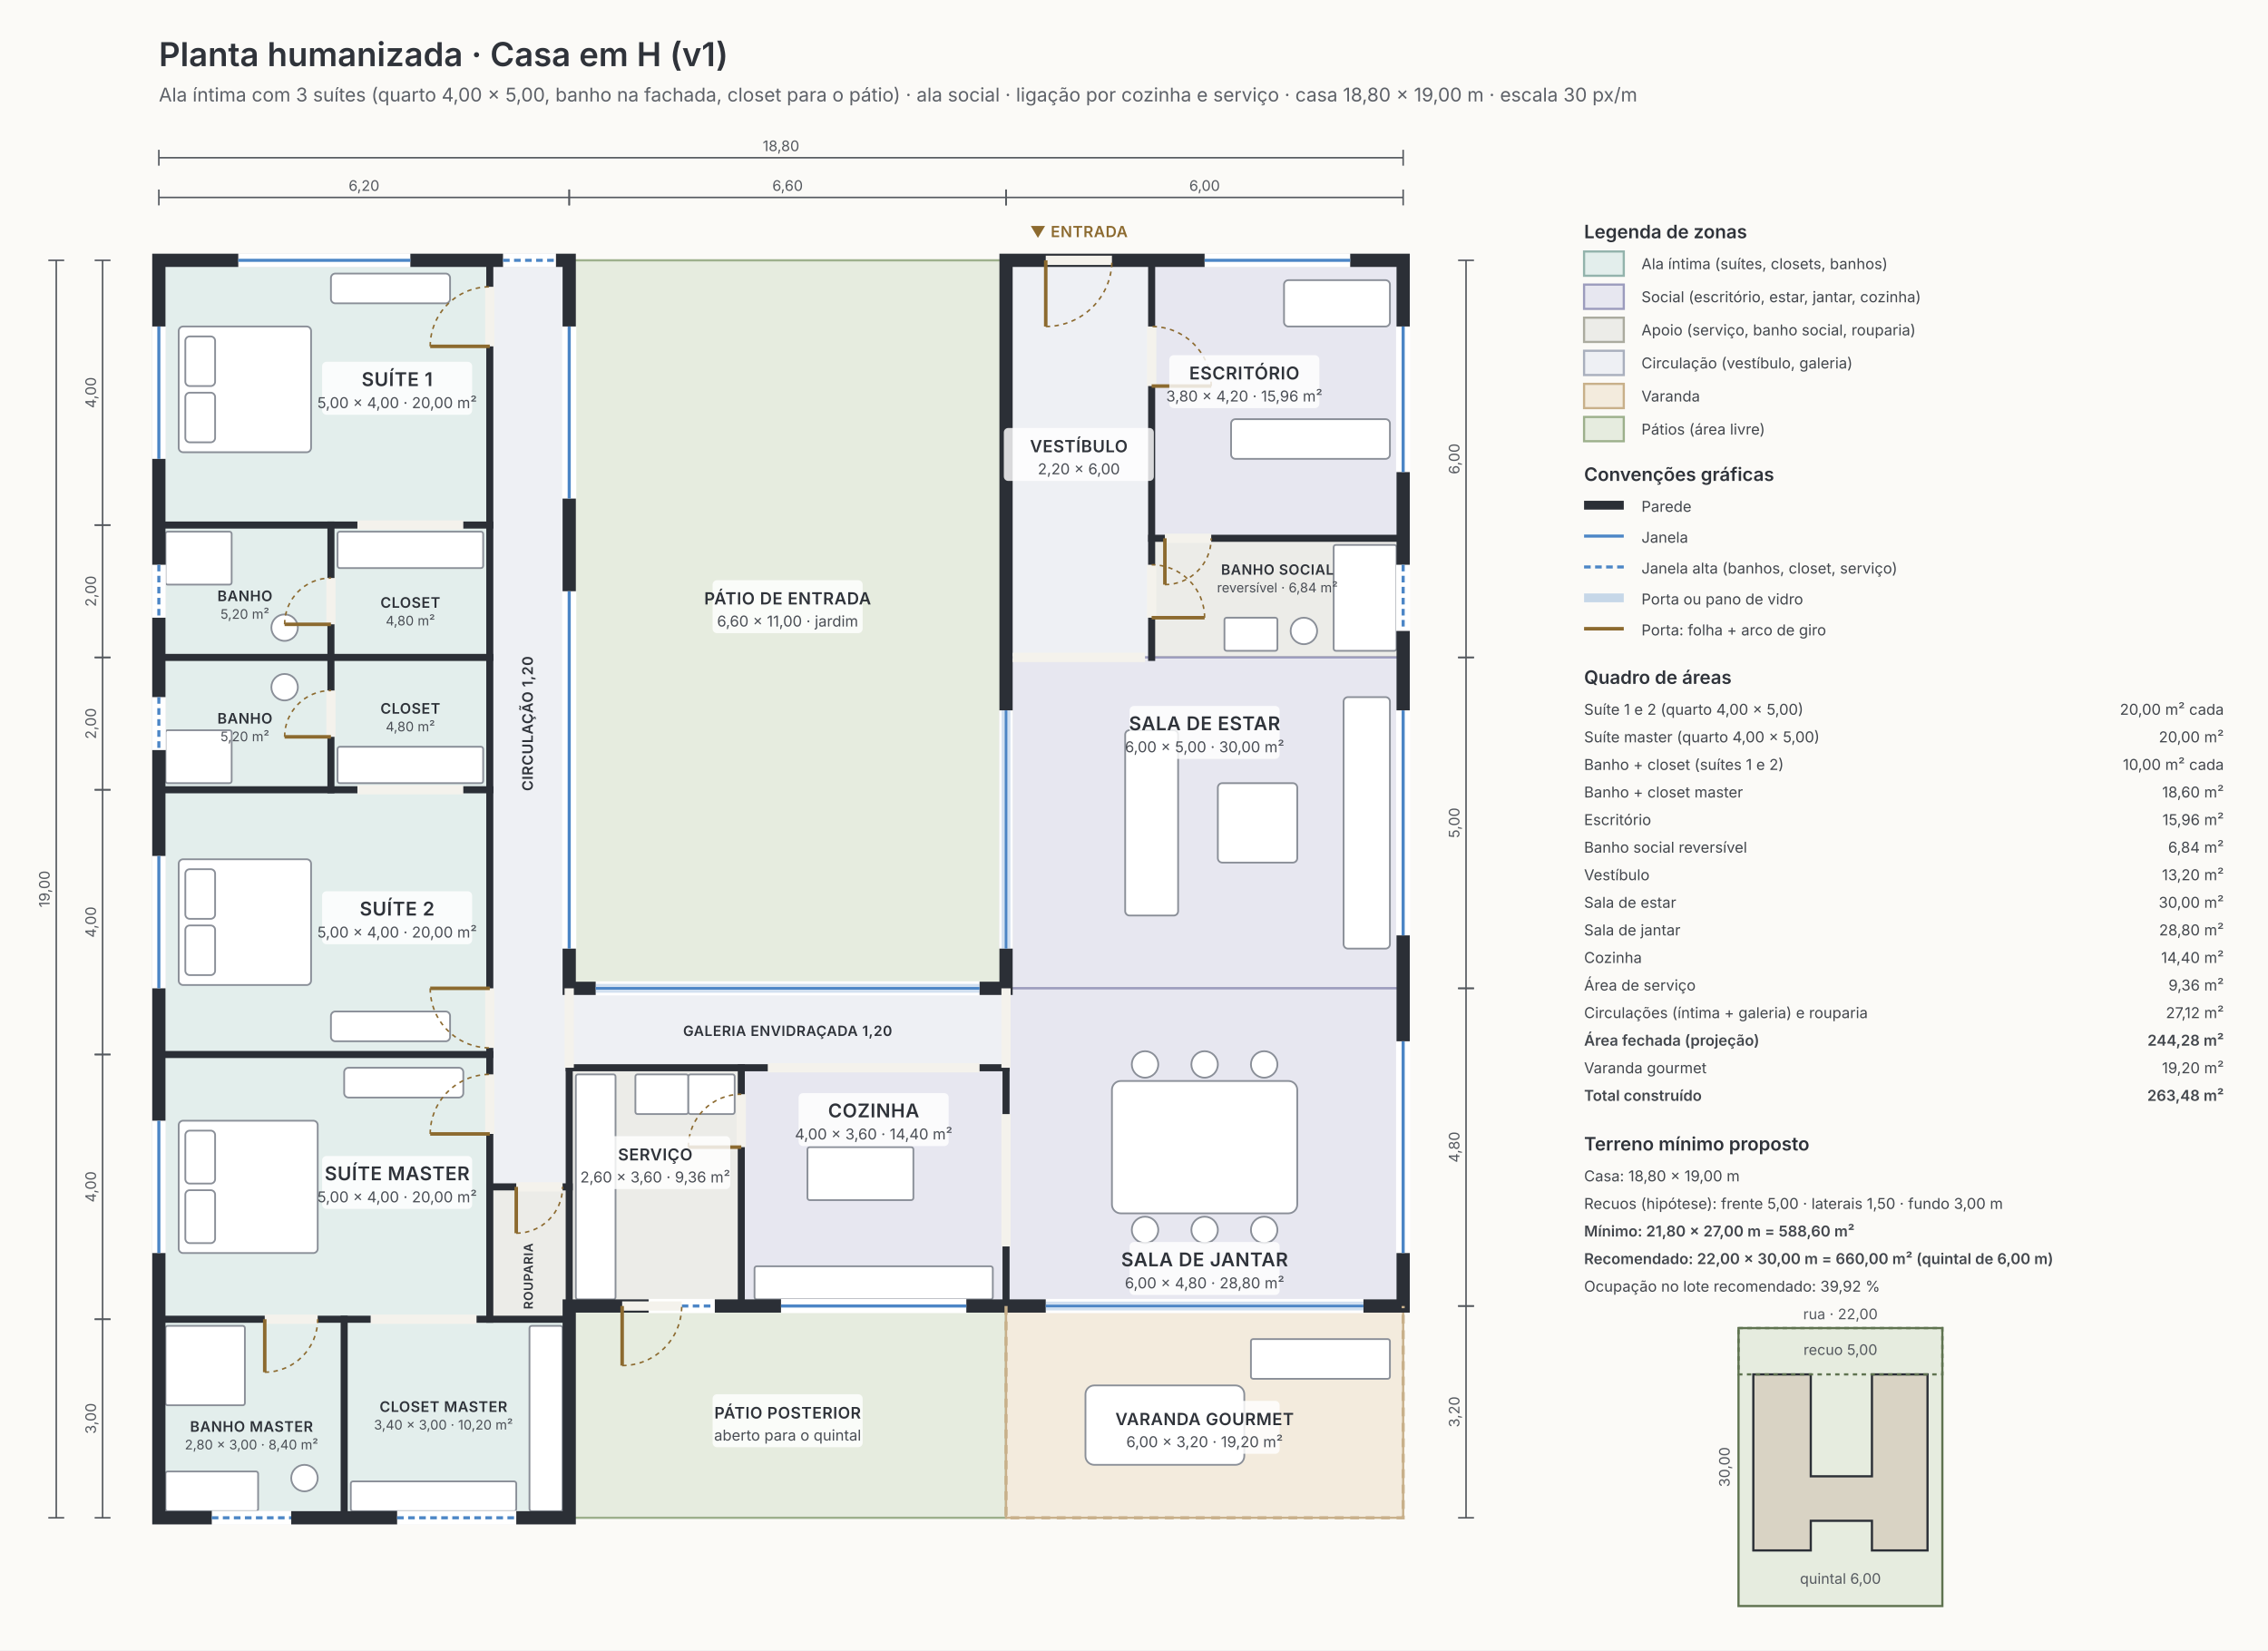
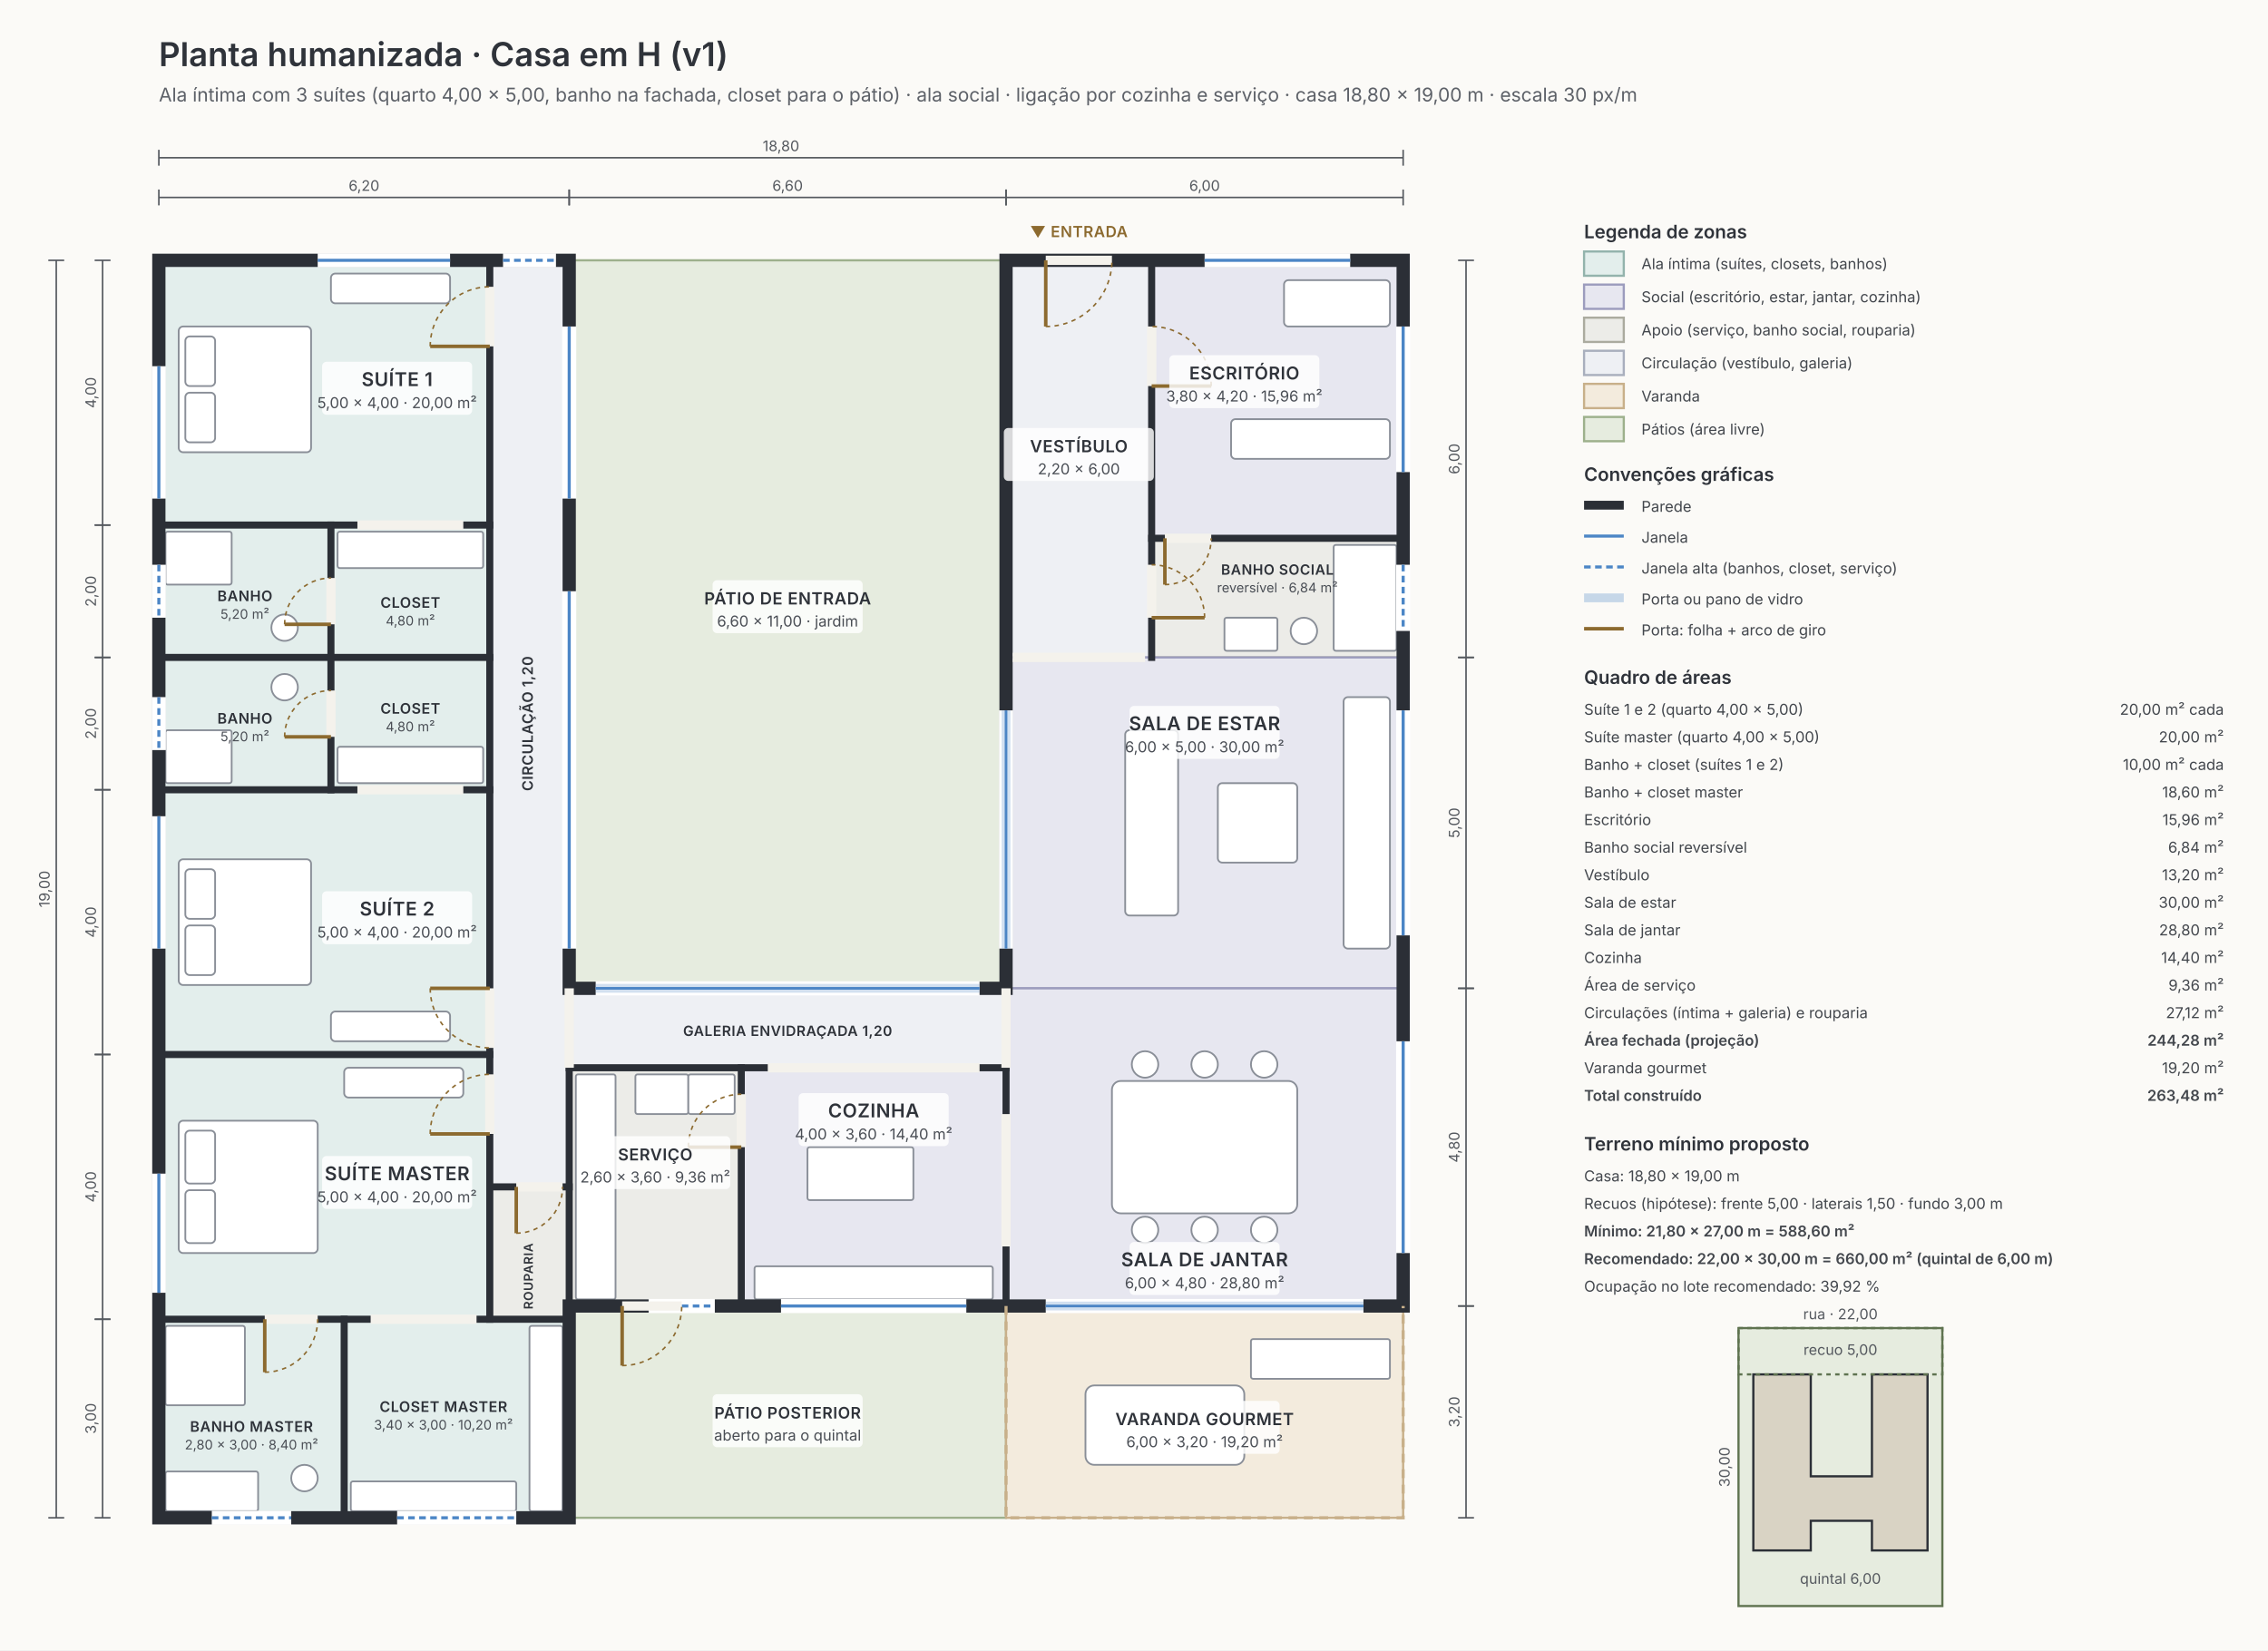
<svg xmlns="http://www.w3.org/2000/svg" viewBox="0 0 1028 748" width="1028" height="748">
  <style>text{font-family:"Inter","Segoe UI","DejaVu Sans",Helvetica,Arial,sans-serif;fill:#2F333A}.tt{font-size:15px;font-weight:600}.st{font-size:8.6px;fill:#5d6168}.rn{font-weight:600;text-anchor:middle;letter-spacing:.2px}.rd{text-anchor:middle;fill:#4a4e55}.cota{font-size:6.6px;text-anchor:middle;fill:#55595F}.lh{font-size:8.4px;font-weight:600}.lg{font-size:6.8px;fill:#43474d}</style>
  <rect width="1028" height="748" fill="#FBFAF7" />
  <text x="72" y="30" class="tt">Planta humanizada · Casa em H (v1)</text>
  <text x="72" y="46" class="st">Ala íntima com 3 suítes (quarto 4,00 × 5,00, banho na fachada, closet para o pátio) · ala social · ligação por cozinha e serviço · casa 18,80 × 19,00 m · escala 30 px/m</text>
  <rect x="258" y="118" width="198" height="330" fill="#E6ECDF" stroke="#9DB08C" stroke-width="1" />
  <rect x="258" y="592" width="198" height="96" fill="#E6ECDF" stroke="#9DB08C" stroke-width="1" />
  <rect x="72" y="118" width="150" height="120" fill="#E3EEEC" stroke="#93B3AC" stroke-width="1" />
  <rect x="72" y="238" width="78" height="60" fill="#E3EEEC" stroke="#93B3AC" stroke-width="1" />
  <rect x="150" y="238" width="72" height="60" fill="#E3EEEC" stroke="#93B3AC" stroke-width="1" />
  <rect x="72" y="298" width="78" height="60" fill="#E3EEEC" stroke="#93B3AC" stroke-width="1" />
  <rect x="150" y="298" width="72" height="60" fill="#E3EEEC" stroke="#93B3AC" stroke-width="1" />
  <rect x="72" y="358" width="150" height="120" fill="#E3EEEC" stroke="#93B3AC" stroke-width="1" />
  <rect x="72" y="478" width="150" height="120" fill="#E3EEEC" stroke="#93B3AC" stroke-width="1" />
  <rect x="72" y="598" width="84" height="90" fill="#E3EEEC" stroke="#93B3AC" stroke-width="1" />
  <rect x="156" y="598" width="102" height="90" fill="#E3EEEC" stroke="#93B3AC" stroke-width="1" />
  <rect x="222" y="118" width="36" height="420" fill="#EEF0F4" stroke="#A9AFBD" stroke-width="1" />
  <rect x="222" y="538" width="36" height="60" fill="#ECECE8" stroke="#ABAB9F" stroke-width="1" />
  <rect x="258" y="448" width="198" height="36" fill="#EEF0F4" stroke="#A9AFBD" stroke-width="1" />
  <rect x="258" y="484" width="78" height="108" fill="#ECECE8" stroke="#ABAB9F" stroke-width="1" />
  <rect x="336" y="484" width="120" height="108" fill="#E7E7F0" stroke="#9C9CBD" stroke-width="1" />
  <rect x="456" y="118" width="66" height="180" fill="#EEF0F4" stroke="#A9AFBD" stroke-width="1" />
  <rect x="522" y="118" width="114" height="126" fill="#E7E7F0" stroke="#9C9CBD" stroke-width="1" />
  <rect x="522" y="244" width="114" height="54" fill="#ECECE8" stroke="#ABAB9F" stroke-width="1" />
  <rect x="456" y="298" width="180" height="150" fill="#E7E7F0" stroke="#9C9CBD" stroke-width="1" />
  <rect x="456" y="448" width="180" height="144" fill="#E7E7F0" stroke="#9C9CBD" stroke-width="1" />
  <rect x="456" y="592" width="180" height="96" fill="#F3EBDD" stroke="#C8B08A" stroke-width="1" />
  <rect x="81" y="148" width="60" height="57" rx="2" fill="#FFFFFF" stroke="#8A8F98" stroke-width=".8" />
  <rect x="84" y="152.5" width="13.5" height="22.5" rx="2" fill="#FFFFFF" stroke="#8A8F98" stroke-width=".8" />
  <rect x="84" y="178" width="13.5" height="22.5" rx="2" fill="#FFFFFF" stroke="#8A8F98" stroke-width=".8" />
  <rect x="81" y="389.5" width="60" height="57" rx="2" fill="#FFFFFF" stroke="#8A8F98" stroke-width=".8" />
  <rect x="84" y="394" width="13.5" height="22.5" rx="2" fill="#FFFFFF" stroke="#8A8F98" stroke-width=".8" />
  <rect x="84" y="419.5" width="13.5" height="22.5" rx="2" fill="#FFFFFF" stroke="#8A8F98" stroke-width=".8" />
  <rect x="81" y="508" width="63" height="60" rx="2" fill="#FFFFFF" stroke="#8A8F98" stroke-width=".8" />
  <rect x="84" y="512.5" width="13.5" height="24" rx="2" fill="#FFFFFF" stroke="#8A8F98" stroke-width=".8" />
  <rect x="84" y="539.5" width="13.5" height="24" rx="2" fill="#FFFFFF" stroke="#8A8F98" stroke-width=".8" />
  <rect x="150" y="124" width="54" height="13.5" rx="2" fill="#FFFFFF" stroke="#8A8F98" stroke-width=".8" />
  <rect x="150" y="458.5" width="54" height="13.5" rx="2" fill="#FFFFFF" stroke="#8A8F98" stroke-width=".8" />
  <rect x="156" y="484" width="54" height="13.5" rx="2" fill="#FFFFFF" stroke="#8A8F98" stroke-width=".8" />
  <rect x="153" y="241" width="66" height="16.5" rx="1" fill="#FFFFFF" stroke="#8A8F98" stroke-width=".8" />
  <rect x="153" y="338.5" width="66" height="16.5" rx="1" fill="#FFFFFF" stroke="#8A8F98" stroke-width=".8" />
  <rect x="240" y="601" width="15" height="84" rx="1" fill="#FFFFFF" stroke="#8A8F98" stroke-width=".8" />
  <rect x="159" y="671.5" width="75" height="13.5" rx="1" fill="#FFFFFF" stroke="#8A8F98" stroke-width=".8" />
  <circle cx="129" cy="284.5" r="6" fill="#FFFFFF" stroke="#8A8F98" stroke-width=".8" />
  <rect x="75" y="241" width="30" height="24" rx="1" fill="#FFFFFF" stroke="#8A8F98" stroke-width=".8" />
  <circle cx="129" cy="311.5" r="6" fill="#FFFFFF" stroke="#8A8F98" stroke-width=".8" />
  <rect x="75" y="331" width="30" height="24" rx="1" fill="#FFFFFF" stroke="#8A8F98" stroke-width=".8" />
  <circle cx="138" cy="670" r="6" fill="#FFFFFF" stroke="#8A8F98" stroke-width=".8" />
  <rect x="75" y="601" width="36" height="36" rx="1" fill="#FFFFFF" stroke="#8A8F98" stroke-width=".8" />
  <rect x="75" y="667" width="42" height="18" rx="1" fill="#FFFFFF" stroke="#8A8F98" stroke-width=".8" />
  <rect x="582" y="127" width="48" height="21" rx="2" fill="#FFFFFF" stroke="#8A8F98" stroke-width=".8" />
  <rect x="558" y="190" width="72" height="18" rx="2" fill="#FFFFFF" stroke="#8A8F98" stroke-width=".8" />
  <rect x="555" y="280" width="24" height="15" rx="1" fill="#FFFFFF" stroke="#8A8F98" stroke-width=".8" />
  <circle cx="591" cy="286" r="6" fill="#FFFFFF" stroke="#8A8F98" stroke-width=".8" />
  <rect x="604.5" y="247" width="28.5" height="48" rx="1" fill="#FFFFFF" stroke="#8A8F98" stroke-width=".8" />
  <rect x="609" y="316" width="21" height="114" rx="2" fill="#FFFFFF" stroke="#8A8F98" stroke-width=".8" />
  <rect x="510" y="331" width="24" height="84" rx="2" fill="#FFFFFF" stroke="#8A8F98" stroke-width=".8" />
  <rect x="552" y="355" width="36" height="36" rx="2" fill="#FFFFFF" stroke="#8A8F98" stroke-width=".8" />
  <rect x="504" y="490" width="84" height="60" rx="4" fill="#FFFFFF" stroke="#8A8F98" stroke-width=".8" />
  <circle cx="519" cy="482.5" r="6" fill="#FFFFFF" stroke="#8A8F98" stroke-width=".8" />
  <circle cx="519" cy="557.5" r="6" fill="#FFFFFF" stroke="#8A8F98" stroke-width=".8" />
  <circle cx="546" cy="482.5" r="6" fill="#FFFFFF" stroke="#8A8F98" stroke-width=".8" />
  <circle cx="546" cy="557.5" r="6" fill="#FFFFFF" stroke="#8A8F98" stroke-width=".8" />
  <circle cx="573" cy="482.5" r="6" fill="#FFFFFF" stroke="#8A8F98" stroke-width=".8" />
  <circle cx="573" cy="557.5" r="6" fill="#FFFFFF" stroke="#8A8F98" stroke-width=".8" />
  <rect x="342" y="574" width="108" height="15" rx="1" fill="#FFFFFF" stroke="#8A8F98" stroke-width=".8" />
  <rect x="366" y="520" width="48" height="24" rx="1" fill="#FFFFFF" stroke="#8A8F98" stroke-width=".8" />
  <rect x="261" y="487" width="18" height="102" rx="1" fill="#FFFFFF" stroke="#8A8F98" stroke-width=".8" />
  <rect x="288" y="487" width="24" height="18" rx="1" fill="#FFFFFF" stroke="#8A8F98" stroke-width=".8" />
  <rect x="312" y="487" width="21" height="18" rx="1" fill="#FFFFFF" stroke="#8A8F98" stroke-width=".8" />
  <rect x="567" y="607" width="63" height="18" rx="1" fill="#FFFFFF" stroke="#8A8F98" stroke-width=".8" />
  <rect x="492" y="628" width="72" height="36" rx="4" fill="#FFFFFF" stroke="#8A8F98" stroke-width=".8" />
  <path d="M72,118 L258,118 L258,448 L456,448 L456,118 L636,118 L636,592 L456,592 L258,592 L258,688 L72,688 Z" fill="none" stroke="#2B2F36" stroke-width="6" stroke-linejoin="miter" />
  <line x1="72" y1="238" x2="222" y2="238" stroke="#2B2F36" stroke-width="3.2" stroke-linecap="square" />
  <line x1="150" y1="238" x2="150" y2="358" stroke="#2B2F36" stroke-width="3.2" stroke-linecap="square" />
  <line x1="72" y1="298" x2="222" y2="298" stroke="#2B2F36" stroke-width="3.2" stroke-linecap="square" />
  <line x1="72" y1="358" x2="222" y2="358" stroke="#2B2F36" stroke-width="3.2" stroke-linecap="square" />
  <line x1="72" y1="478" x2="222" y2="478" stroke="#2B2F36" stroke-width="3.2" stroke-linecap="square" />
  <line x1="72" y1="598" x2="258" y2="598" stroke="#2B2F36" stroke-width="3.2" stroke-linecap="square" />
  <line x1="156" y1="598" x2="156" y2="688" stroke="#2B2F36" stroke-width="3.2" stroke-linecap="square" />
  <line x1="222" y1="118" x2="222" y2="598" stroke="#2B2F36" stroke-width="3.2" stroke-linecap="square" />
  <line x1="222" y1="538" x2="258" y2="538" stroke="#2B2F36" stroke-width="3.2" stroke-linecap="square" />
  <line x1="258" y1="118" x2="258" y2="448" stroke="#2B2F36" stroke-width="3.2" stroke-linecap="square" />
  <line x1="258" y1="484" x2="258" y2="598" stroke="#2B2F36" stroke-width="3.2" stroke-linecap="square" />
  <line x1="258" y1="448" x2="456" y2="448" stroke="#2B2F36" stroke-width="3.2" stroke-linecap="square" />
  <line x1="258" y1="484" x2="456" y2="484" stroke="#2B2F36" stroke-width="3.2" stroke-linecap="square" />
  <line x1="336" y1="484" x2="336" y2="592" stroke="#2B2F36" stroke-width="3.2" stroke-linecap="square" />
  <line x1="258" y1="592" x2="456" y2="592" stroke="#2B2F36" stroke-width="3.2" stroke-linecap="square" />
  <line x1="456" y1="118" x2="456" y2="448" stroke="#2B2F36" stroke-width="3.2" stroke-linecap="square" />
  <line x1="456" y1="484" x2="456" y2="592" stroke="#2B2F36" stroke-width="3.2" stroke-linecap="square" />
  <line x1="522" y1="118" x2="522" y2="298" stroke="#2B2F36" stroke-width="3.2" stroke-linecap="square" />
  <line x1="522" y1="244" x2="636" y2="244" stroke="#2B2F36" stroke-width="3.2" stroke-linecap="square" />
  <line x1="456" y1="592" x2="636" y2="592" stroke="#2B2F36" stroke-width="3.2" stroke-linecap="square" />
  <path d="M456,592 L456,688 L636,688 L636,592" fill="none" stroke="#C8B08A" stroke-width="1.4" stroke-dasharray="4 3" />
  <line x1="162" y1="238" x2="210" y2="238" stroke="#F4F2EC" stroke-width="4.2" />
  <line x1="162" y1="358" x2="210" y2="358" stroke="#F4F2EC" stroke-width="4.2" />
  <line x1="168" y1="598" x2="216" y2="598" stroke="#F4F2EC" stroke-width="4.2" />
  <line x1="258" y1="448" x2="258" y2="484" stroke="#F4F2EC" stroke-width="4.2" />
  <line x1="456" y1="448" x2="456" y2="484" stroke="#F4F2EC" stroke-width="4.2" />
  <line x1="348" y1="484" x2="444" y2="484" stroke="#F4F2EC" stroke-width="4.2" />
  <line x1="456" y1="505" x2="456" y2="565" stroke="#F4F2EC" stroke-width="4.2" />
  <line x1="459" y1="298" x2="519" y2="298" stroke="#F4F2EC" stroke-width="4.2" />
-   <line x1="108" y1="118" x2="186" y2="118" stroke="#FFFFFF" stroke-width="6.4" />
-   <line x1="108" y1="118" x2="186" y2="118" stroke="#4C86C6" stroke-width="1.4" />
-   <line x1="72" y1="148" x2="72" y2="208" stroke="#FFFFFF" stroke-width="6.4" />
-   <line x1="72" y1="148" x2="72" y2="208" stroke="#4C86C6" stroke-width="1.4" />
-   <line x1="72" y1="388" x2="72" y2="448" stroke="#FFFFFF" stroke-width="6.4" />
-   <line x1="72" y1="388" x2="72" y2="448" stroke="#4C86C6" stroke-width="1.4" />
-   <line x1="72" y1="508" x2="72" y2="568" stroke="#FFFFFF" stroke-width="6.4" />
-   <line x1="72" y1="508" x2="72" y2="568" stroke="#4C86C6" stroke-width="1.4" />
+   <line x1="144" y1="118" x2="204" y2="118" stroke="#FFFFFF" stroke-width="6.4" />
+   <line x1="144" y1="118" x2="204" y2="118" stroke="#4C86C6" stroke-width="1.4" />
+   <line x1="72" y1="166" x2="72" y2="226" stroke="#FFFFFF" stroke-width="6.4" />
+   <line x1="72" y1="166" x2="72" y2="226" stroke="#4C86C6" stroke-width="1.4" />
+   <line x1="72" y1="370" x2="72" y2="430" stroke="#FFFFFF" stroke-width="6.4" />
+   <line x1="72" y1="370" x2="72" y2="430" stroke="#4C86C6" stroke-width="1.4" />
+   <line x1="72" y1="532" x2="72" y2="586" stroke="#FFFFFF" stroke-width="6.4" />
+   <line x1="72" y1="532" x2="72" y2="586" stroke="#4C86C6" stroke-width="1.4" />
  <line x1="72" y1="256" x2="72" y2="280" stroke="#FFFFFF" stroke-width="6.4" />
  <line x1="72" y1="256" x2="72" y2="280" stroke="#4C86C6" stroke-width="1.4" stroke-dasharray="3 2" />
  <line x1="72" y1="316" x2="72" y2="340" stroke="#FFFFFF" stroke-width="6.4" />
  <line x1="72" y1="316" x2="72" y2="340" stroke="#4C86C6" stroke-width="1.4" stroke-dasharray="3 2" />
  <line x1="96" y1="688" x2="132" y2="688" stroke="#FFFFFF" stroke-width="6.4" />
  <line x1="96" y1="688" x2="132" y2="688" stroke="#4C86C6" stroke-width="1.4" stroke-dasharray="3 2" />
  <line x1="180" y1="688" x2="234" y2="688" stroke="#FFFFFF" stroke-width="6.4" />
  <line x1="180" y1="688" x2="234" y2="688" stroke="#4C86C6" stroke-width="1.4" stroke-dasharray="3 2" />
  <line x1="228" y1="118" x2="252" y2="118" stroke="#FFFFFF" stroke-width="6.4" />
  <line x1="228" y1="118" x2="252" y2="118" stroke="#4C86C6" stroke-width="1.4" stroke-dasharray="3 2" />
  <line x1="258" y1="148" x2="258" y2="226" stroke="#FFFFFF" stroke-width="6.4" />
  <line x1="258" y1="148" x2="258" y2="226" stroke="#4C86C6" stroke-width="1.4" />
  <line x1="258" y1="268" x2="258" y2="430" stroke="#FFFFFF" stroke-width="6.4" />
  <line x1="258" y1="268" x2="258" y2="430" stroke="#4C86C6" stroke-width="1.4" />
  <line x1="270" y1="448" x2="444" y2="448" stroke="#FFFFFF" stroke-width="6.4" />
  <line x1="270" y1="448" x2="444" y2="448" stroke="#4C86C6" stroke-width="1.2" />
  <line x1="270" y1="448" x2="444" y2="448" stroke="#4C86C6" stroke-width="4" stroke-opacity=".25" />
  <line x1="294" y1="592" x2="324" y2="592" stroke="#FFFFFF" stroke-width="6.4" />
  <line x1="294" y1="592" x2="324" y2="592" stroke="#4C86C6" stroke-width="1.4" stroke-dasharray="3 2" />
  <line x1="354" y1="592" x2="438" y2="592" stroke="#FFFFFF" stroke-width="6.4" />
  <line x1="354" y1="592" x2="438" y2="592" stroke="#4C86C6" stroke-width="1.4" />
  <line x1="546" y1="118" x2="612" y2="118" stroke="#FFFFFF" stroke-width="6.4" />
  <line x1="546" y1="118" x2="612" y2="118" stroke="#4C86C6" stroke-width="1.4" />
  <line x1="636" y1="148" x2="636" y2="214" stroke="#FFFFFF" stroke-width="6.4" />
  <line x1="636" y1="148" x2="636" y2="214" stroke="#4C86C6" stroke-width="1.4" />
  <line x1="636" y1="256" x2="636" y2="286" stroke="#FFFFFF" stroke-width="6.4" />
  <line x1="636" y1="256" x2="636" y2="286" stroke="#4C86C6" stroke-width="1.4" stroke-dasharray="3 2" />
  <line x1="456" y1="322" x2="456" y2="430" stroke="#FFFFFF" stroke-width="6.4" />
  <line x1="456" y1="322" x2="456" y2="430" stroke="#4C86C6" stroke-width="1.2" />
  <line x1="456" y1="322" x2="456" y2="430" stroke="#4C86C6" stroke-width="4" stroke-opacity=".25" />
  <line x1="636" y1="322" x2="636" y2="424" stroke="#FFFFFF" stroke-width="6.4" />
  <line x1="636" y1="322" x2="636" y2="424" stroke="#4C86C6" stroke-width="1.4" />
  <line x1="636" y1="472" x2="636" y2="568" stroke="#FFFFFF" stroke-width="6.4" />
  <line x1="636" y1="472" x2="636" y2="568" stroke="#4C86C6" stroke-width="1.4" />
  <line x1="474" y1="592" x2="618" y2="592" stroke="#FFFFFF" stroke-width="6.4" />
  <line x1="474" y1="592" x2="618" y2="592" stroke="#4C86C6" stroke-width="1.2" />
  <line x1="474" y1="592" x2="618" y2="592" stroke="#4C86C6" stroke-width="4" stroke-opacity=".25" />
  <line x1="222" y1="130" x2="222" y2="157" stroke="#F4F2EC" stroke-width="4.2" />
  <line x1="222" y1="157" x2="195" y2="157" stroke="#8C6A2F" stroke-width="1.6" />
  <path d="M195,157 A27,27 0 0 1 222,130" fill="none" stroke="#8C6A2F" stroke-width=".7" stroke-dasharray="2 2" />
  <line x1="222" y1="448" x2="222" y2="475" stroke="#F4F2EC" stroke-width="4.2" />
  <line x1="222" y1="448" x2="195" y2="448" stroke="#8C6A2F" stroke-width="1.6" />
  <path d="M195,448 A27,27 0 0 0 222,475" fill="none" stroke="#8C6A2F" stroke-width=".7" stroke-dasharray="2 2" />
  <line x1="222" y1="487" x2="222" y2="514" stroke="#F4F2EC" stroke-width="4.2" />
  <line x1="222" y1="514" x2="195" y2="514" stroke="#8C6A2F" stroke-width="1.6" />
  <path d="M195,514 A27,27 0 0 1 222,487" fill="none" stroke="#8C6A2F" stroke-width=".7" stroke-dasharray="2 2" />
  <line x1="150" y1="262" x2="150" y2="283" stroke="#F4F2EC" stroke-width="4.2" />
  <line x1="150" y1="283" x2="129" y2="283" stroke="#8C6A2F" stroke-width="1.6" />
  <path d="M129,283 A21,21 0 0 1 150,262" fill="none" stroke="#8C6A2F" stroke-width=".7" stroke-dasharray="2 2" />
  <line x1="150" y1="313" x2="150" y2="334" stroke="#F4F2EC" stroke-width="4.2" />
  <line x1="150" y1="334" x2="129" y2="334" stroke="#8C6A2F" stroke-width="1.6" />
  <path d="M129,334 A21,21 0 0 1 150,313" fill="none" stroke="#8C6A2F" stroke-width=".7" stroke-dasharray="2 2" />
  <line x1="120" y1="598" x2="144" y2="598" stroke="#F4F2EC" stroke-width="4.2" />
  <line x1="120" y1="598" x2="120" y2="622" stroke="#8C6A2F" stroke-width="1.6" />
  <path d="M120,622 A24,24 0 0 0 144,598" fill="none" stroke="#8C6A2F" stroke-width=".7" stroke-dasharray="2 2" />
  <line x1="234" y1="538" x2="255" y2="538" stroke="#F4F2EC" stroke-width="4.2" />
  <line x1="234" y1="538" x2="234" y2="559" stroke="#8C6A2F" stroke-width="1.6" />
  <path d="M234,559 A21,21 0 0 0 255,538" fill="none" stroke="#8C6A2F" stroke-width=".7" stroke-dasharray="2 2" />
  <line x1="336" y1="496" x2="336" y2="520" stroke="#F4F2EC" stroke-width="4.2" />
  <line x1="336" y1="520" x2="312" y2="520" stroke="#8C6A2F" stroke-width="1.6" />
  <path d="M312,520 A24,24 0 0 1 336,496" fill="none" stroke="#8C6A2F" stroke-width=".7" stroke-dasharray="2 2" />
  <line x1="282" y1="592" x2="309" y2="592" stroke="#F4F2EC" stroke-width="4.2" />
  <line x1="282" y1="592" x2="282" y2="619" stroke="#8C6A2F" stroke-width="1.6" />
  <path d="M282,619 A27,27 0 0 0 309,592" fill="none" stroke="#8C6A2F" stroke-width=".7" stroke-dasharray="2 2" />
  <line x1="474" y1="118" x2="504" y2="118" stroke="#F4F2EC" stroke-width="4.2" />
  <line x1="474" y1="118" x2="474" y2="148" stroke="#8C6A2F" stroke-width="1.6" />
  <path d="M474,148 A30,30 0 0 0 504,118" fill="none" stroke="#8C6A2F" stroke-width=".7" stroke-dasharray="2 2" />
  <line x1="522" y1="148" x2="522" y2="175" stroke="#F4F2EC" stroke-width="4.2" />
  <line x1="522" y1="175" x2="549" y2="175" stroke="#8C6A2F" stroke-width="1.6" />
  <path d="M549,175 A27,27 0 0 0 522,148" fill="none" stroke="#8C6A2F" stroke-width=".7" stroke-dasharray="2 2" />
  <line x1="522" y1="256" x2="522" y2="280" stroke="#F4F2EC" stroke-width="4.2" />
  <line x1="522" y1="280" x2="546" y2="280" stroke="#8C6A2F" stroke-width="1.6" />
  <path d="M546,280 A24,24 0 0 0 522,256" fill="none" stroke="#8C6A2F" stroke-width=".7" stroke-dasharray="2 2" />
  <line x1="528" y1="244" x2="549" y2="244" stroke="#F4F2EC" stroke-width="4.2" />
  <line x1="528" y1="244" x2="528" y2="265" stroke="#8C6A2F" stroke-width="1.6" />
  <path d="M528,265 A21,21 0 0 0 549,244" fill="none" stroke="#8C6A2F" stroke-width=".7" stroke-dasharray="2 2" />
  <g>
    <rect x="146" y="164" width="68" height="24" rx="2" fill="#FFFFFF" fill-opacity=".82" />
    <text x="180" y="175" class="rn" style="font-size:8.6px">SUÍTE 1</text>
    <text x="180" y="185" class="rd" style="font-size:6.8px">5,00 × 4,00 · 20,00 m²</text>
  </g>
  <g>
    <rect x="146" y="404" width="68" height="24" rx="2" fill="#FFFFFF" fill-opacity=".82" />
    <text x="180" y="415" class="rn" style="font-size:8.6px">SUÍTE 2</text>
    <text x="180" y="425" class="rd" style="font-size:6.8px">5,00 × 4,00 · 20,00 m²</text>
  </g>
  <g>
    <rect x="146" y="524" width="68" height="24" rx="2" fill="#FFFFFF" fill-opacity=".82" />
    <text x="180" y="535" class="rn" style="font-size:8.6px">SUÍTE MASTER</text>
    <text x="180" y="545" class="rd" style="font-size:6.8px">5,00 × 4,00 · 20,00 m²</text>
  </g>
  <text x="111" y="272.5" class="rn" style="font-size:6.6px">BANHO</text>
  <text x="111" y="280.5" class="rd" style="font-size:6px">5,20 m²</text>
  <text x="186" y="275.5" class="rn" style="font-size:6.6px">CLOSET</text>
  <text x="186" y="283.5" class="rd" style="font-size:6px">4,80 m²</text>
  <text x="111" y="328" class="rn" style="font-size:6.6px">BANHO</text>
  <text x="111" y="336" class="rd" style="font-size:6px">5,20 m²</text>
  <text x="186" y="323.5" class="rn" style="font-size:6.6px">CLOSET</text>
  <text x="186" y="331.5" class="rd" style="font-size:6px">4,80 m²</text>
  <text x="114" y="649" class="rn" style="font-size:6.6px">BANHO MASTER</text>
  <text x="114" y="657" class="rd" style="font-size:6px">2,80 × 3,00 · 8,40 m²</text>
  <text x="201" y="640" class="rn" style="font-size:6.6px">CLOSET MASTER</text>
  <text x="201" y="648" class="rd" style="font-size:6px">3,40 × 3,00 · 10,20 m²</text>
  <text transform="translate(241.5,328) rotate(-90)" class="rn" style="font-size:6.6px">CIRCULAÇÃO 1,20</text>
  <text transform="translate(241.5,578.5) rotate(-90)" class="rn" style="font-size:5.6px">ROUPARIA</text>
  <text x="357" y="469.6" class="rn" style="font-size:6.4px">GALERIA ENVIDRAÇADA 1,20</text>
  <g>
    <rect x="263" y="515" width="68" height="24" rx="2" fill="#FFFFFF" fill-opacity=".82" />
    <text x="297" y="526" class="rn" style="font-size:7.4px">SERVIÇO</text>
    <text x="297" y="536" class="rd" style="font-size:6.8px">2,60 × 3,60 · 9,36 m²</text>
  </g>
  <g>
    <rect x="362" y="495.5" width="68" height="24" rx="2" fill="#FFFFFF" fill-opacity=".82" />
    <text x="396" y="506.5" class="rn" style="font-size:8.6px">COZINHA</text>
    <text x="396" y="516.5" class="rd" style="font-size:6.8px">4,00 × 3,60 · 14,40 m²</text>
  </g>
  <g>
    <rect x="455" y="194" width="68" height="24" rx="2" fill="#FFFFFF" fill-opacity=".82" />
    <text x="489" y="205" class="rn" style="font-size:7.6px">VESTÍBULO</text>
    <text x="489" y="215" class="rd" style="font-size:6.8px">2,20 × 6,00</text>
  </g>
  <g>
    <rect x="530" y="161" width="68" height="24" rx="2" fill="#FFFFFF" fill-opacity=".82" />
    <text x="564" y="172" class="rn" style="font-size:8px">ESCRITÓRIO</text>
    <text x="564" y="182" class="rd" style="font-size:6.8px">3,80 × 4,20 · 15,96 m²</text>
  </g>
  <text x="579" y="260.5" class="rn" style="font-size:6.4px">BANHO SOCIAL</text>
  <text x="579" y="268.5" class="rd" style="font-size:6px">reversível · 6,84 m²</text>
  <g>
    <rect x="512" y="320" width="68" height="24" rx="2" fill="#FFFFFF" fill-opacity=".82" />
    <text x="546" y="331" class="rn" style="font-size:8.6px">SALA DE ESTAR</text>
    <text x="546" y="341" class="rd" style="font-size:6.8px">6,00 × 5,00 · 30,00 m²</text>
  </g>
  <g>
    <rect x="512" y="563" width="68" height="24" rx="2" fill="#FFFFFF" fill-opacity=".82" />
    <text x="546" y="574" class="rn" style="font-size:8.6px">SALA DE JANTAR</text>
    <text x="546" y="584" class="rd" style="font-size:6.8px">6,00 × 4,80 · 28,80 m²</text>
  </g>
  <g>
    <rect x="512" y="635" width="68" height="24" rx="2" fill="#FFFFFF" fill-opacity=".82" />
    <text x="546" y="646" class="rn" style="font-size:7.6px">VARANDA GOURMET</text>
    <text x="546" y="656" class="rd" style="font-size:6.8px">6,00 × 3,20 · 19,20 m²</text>
  </g>
  <g>
    <rect x="323" y="263" width="68" height="24" rx="2" fill="#FFFFFF" fill-opacity=".82" />
    <text x="357" y="274" class="rn" style="font-size:7.6px">PÁTIO DE ENTRADA</text>
    <text x="357" y="284" class="rd" style="font-size:6.8px">6,60 × 11,00 · jardim</text>
  </g>
  <g>
    <rect x="323" y="632" width="68" height="24" rx="2" fill="#FFFFFF" fill-opacity=".82" />
    <text x="357" y="643" class="rn" style="font-size:7.2px">PÁTIO POSTERIOR</text>
    <text x="357" y="653" class="rd" style="font-size:6.8px">aberto para o quintal</text>
  </g>
  <text x="489" y="107.5" class="rn" style="font-size:7px;fill:#8C6A2F">▼ ENTRADA</text>
  <line x1="72" y1="71.5" x2="636" y2="71.5" stroke="#55595F" stroke-width="0.7" />
  <line x1="72" y1="67.9" x2="72" y2="75.1" stroke="#55595F" stroke-width="0.7" />
  <line x1="636" y1="67.9" x2="636" y2="75.1" stroke="#55595F" stroke-width="0.7" />
  <text x="354.0" y="68.5" class="cota">18,80</text>
  <line x1="72" y1="89.5" x2="258" y2="89.5" stroke="#55595F" stroke-width="0.7" />
  <line x1="72" y1="85.9" x2="72" y2="93.1" stroke="#55595F" stroke-width="0.7" />
  <line x1="258" y1="85.9" x2="258" y2="93.1" stroke="#55595F" stroke-width="0.7" />
  <text x="165.0" y="86.5" class="cota">6,20</text>
  <line x1="258" y1="89.5" x2="456" y2="89.5" stroke="#55595F" stroke-width="0.7" />
  <line x1="258" y1="85.9" x2="258" y2="93.1" stroke="#55595F" stroke-width="0.7" />
  <line x1="456" y1="85.9" x2="456" y2="93.1" stroke="#55595F" stroke-width="0.7" />
  <text x="357.0" y="86.5" class="cota">6,60</text>
  <line x1="456" y1="89.5" x2="636" y2="89.5" stroke="#55595F" stroke-width="0.7" />
  <line x1="456" y1="85.9" x2="456" y2="93.1" stroke="#55595F" stroke-width="0.7" />
  <line x1="636" y1="85.9" x2="636" y2="93.1" stroke="#55595F" stroke-width="0.7" />
  <text x="546.0" y="86.5" class="cota">6,00</text>
  <line x1="25.5" y1="118" x2="25.5" y2="688" stroke="#55595F" stroke-width="0.7" />
  <line x1="21.9" y1="118" x2="29.1" y2="118" stroke="#55595F" stroke-width="0.7" />
  <line x1="21.9" y1="688" x2="29.1" y2="688" stroke="#55595F" stroke-width="0.7" />
  <text transform="translate(22.5,403.0) rotate(-90)" class="cota">19,00</text>
  <line x1="46.5" y1="118" x2="46.5" y2="238" stroke="#55595F" stroke-width="0.7" />
  <line x1="42.9" y1="118" x2="50.1" y2="118" stroke="#55595F" stroke-width="0.7" />
  <line x1="42.9" y1="238" x2="50.1" y2="238" stroke="#55595F" stroke-width="0.7" />
  <text transform="translate(43.5,178.0) rotate(-90)" class="cota">4,00</text>
  <line x1="46.5" y1="238" x2="46.5" y2="298" stroke="#55595F" stroke-width="0.7" />
  <line x1="42.9" y1="238" x2="50.1" y2="238" stroke="#55595F" stroke-width="0.7" />
  <line x1="42.9" y1="298" x2="50.1" y2="298" stroke="#55595F" stroke-width="0.7" />
  <text transform="translate(43.5,268.0) rotate(-90)" class="cota">2,00</text>
  <line x1="46.5" y1="298" x2="46.5" y2="358" stroke="#55595F" stroke-width="0.7" />
  <line x1="42.9" y1="298" x2="50.1" y2="298" stroke="#55595F" stroke-width="0.7" />
  <line x1="42.9" y1="358" x2="50.1" y2="358" stroke="#55595F" stroke-width="0.7" />
  <text transform="translate(43.5,328.0) rotate(-90)" class="cota">2,00</text>
  <line x1="46.5" y1="358" x2="46.5" y2="478" stroke="#55595F" stroke-width="0.7" />
  <line x1="42.9" y1="358" x2="50.1" y2="358" stroke="#55595F" stroke-width="0.7" />
  <line x1="42.9" y1="478" x2="50.1" y2="478" stroke="#55595F" stroke-width="0.7" />
  <text transform="translate(43.5,418.0) rotate(-90)" class="cota">4,00</text>
  <line x1="46.5" y1="478" x2="46.5" y2="598" stroke="#55595F" stroke-width="0.7" />
  <line x1="42.9" y1="478" x2="50.1" y2="478" stroke="#55595F" stroke-width="0.7" />
  <line x1="42.9" y1="598" x2="50.1" y2="598" stroke="#55595F" stroke-width="0.7" />
  <text transform="translate(43.5,538.0) rotate(-90)" class="cota">4,00</text>
  <line x1="46.5" y1="598" x2="46.5" y2="688" stroke="#55595F" stroke-width="0.7" />
  <line x1="42.9" y1="598" x2="50.1" y2="598" stroke="#55595F" stroke-width="0.7" />
  <line x1="42.9" y1="688" x2="50.1" y2="688" stroke="#55595F" stroke-width="0.7" />
  <text transform="translate(43.5,643.0) rotate(-90)" class="cota">3,00</text>
  <line x1="664.5" y1="118" x2="664.5" y2="298" stroke="#55595F" stroke-width="0.7" />
  <line x1="660.9" y1="118" x2="668.1" y2="118" stroke="#55595F" stroke-width="0.7" />
  <line x1="660.9" y1="298" x2="668.1" y2="298" stroke="#55595F" stroke-width="0.7" />
  <text transform="translate(661.5,208.0) rotate(-90)" class="cota">6,00</text>
  <line x1="664.5" y1="298" x2="664.5" y2="448" stroke="#55595F" stroke-width="0.7" />
  <line x1="660.9" y1="298" x2="668.1" y2="298" stroke="#55595F" stroke-width="0.7" />
  <line x1="660.9" y1="448" x2="668.1" y2="448" stroke="#55595F" stroke-width="0.7" />
  <text transform="translate(661.5,373.0) rotate(-90)" class="cota">5,00</text>
  <line x1="664.5" y1="448" x2="664.5" y2="592" stroke="#55595F" stroke-width="0.7" />
  <line x1="660.9" y1="448" x2="668.1" y2="448" stroke="#55595F" stroke-width="0.7" />
  <line x1="660.9" y1="592" x2="668.1" y2="592" stroke="#55595F" stroke-width="0.7" />
  <text transform="translate(661.5,520.0) rotate(-90)" class="cota">4,80</text>
  <line x1="664.5" y1="592" x2="664.5" y2="688" stroke="#55595F" stroke-width="0.7" />
  <line x1="660.9" y1="592" x2="668.1" y2="592" stroke="#55595F" stroke-width="0.7" />
  <line x1="660.9" y1="688" x2="668.1" y2="688" stroke="#55595F" stroke-width="0.7" />
  <text transform="translate(661.5,640.0) rotate(-90)" class="cota">3,20</text>
  <text x="718" y="108" class="lh">Legenda de zonas</text>
  <rect x="718" y="114" width="18" height="11" fill="#E3EEEC" stroke="#93B3AC" />
  <text x="744" y="122" class="lg">Ala íntima (suítes, closets, banhos)</text>
  <rect x="718" y="129" width="18" height="11" fill="#E7E7F0" stroke="#9C9CBD" />
  <text x="744" y="137" class="lg">Social (escritório, estar, jantar, cozinha)</text>
  <rect x="718" y="144" width="18" height="11" fill="#ECECE8" stroke="#ABAB9F" />
  <text x="744" y="152" class="lg">Apoio (serviço, banho social, rouparia)</text>
  <rect x="718" y="159" width="18" height="11" fill="#EEF0F4" stroke="#A9AFBD" />
  <text x="744" y="167" class="lg">Circulação (vestíbulo, galeria)</text>
  <rect x="718" y="174" width="18" height="11" fill="#F3EBDD" stroke="#C8B08A" />
  <text x="744" y="182" class="lg">Varanda</text>
  <rect x="718" y="189" width="18" height="11" fill="#E6ECDF" stroke="#9DB08C" />
  <text x="744" y="197" class="lg">Pátios (área livre)</text>
  <text x="718" y="218" class="lh">Convenções gráficas</text>
  <g transform="translate(718,229)">
    <line x1="0" y1="0" x2="18" y2="0" stroke="#2B2F36" stroke-width="4" />
  </g>
  <text x="744" y="232" class="lg">Parede</text>
  <g transform="translate(718,243)">
    <line x1="0" y1="0" x2="18" y2="0" stroke="#4C86C6" stroke-width="1.4" />
  </g>
  <text x="744" y="246" class="lg">Janela</text>
  <g transform="translate(718,257)">
    <line x1="0" y1="0" x2="18" y2="0" stroke="#4C86C6" stroke-width="1.4" stroke-dasharray="3 2" />
  </g>
  <text x="744" y="260" class="lg">Janela alta (banhos, closet, serviço)</text>
  <g transform="translate(718,271)">
    <line x1="0" y1="0" x2="18" y2="0" stroke="#4C86C6" stroke-width="4" stroke-opacity=".3" />
  </g>
  <text x="744" y="274" class="lg">Porta ou pano de vidro</text>
  <g transform="translate(718,285)">
    <line x1="0" y1="0" x2="18" y2="0" stroke="#8C6A2F" stroke-width="1.6" />
  </g>
  <text x="744" y="288" class="lg">Porta: folha + arco de giro</text>
  <text x="718" y="310" class="lh">Quadro de áreas</text>
  <text x="718" y="324" class="lg">Suíte 1 e 2 (quarto 4,00 × 5,00)</text>
  <text x="1008" y="324" class="lg" text-anchor="end">20,00 m² cada</text>
  <text x="718" y="336.5" class="lg">Suíte master (quarto 4,00 × 5,00)</text>
  <text x="1008" y="336.5" class="lg" text-anchor="end">20,00 m²</text>
  <text x="718" y="349" class="lg">Banho + closet (suítes 1 e 2)</text>
  <text x="1008" y="349" class="lg" text-anchor="end">10,00 m² cada</text>
  <text x="718" y="361.5" class="lg">Banho + closet master</text>
  <text x="1008" y="361.5" class="lg" text-anchor="end">18,60 m²</text>
  <text x="718" y="374" class="lg">Escritório</text>
  <text x="1008" y="374" class="lg" text-anchor="end">15,96 m²</text>
  <text x="718" y="386.5" class="lg">Banho social reversível</text>
  <text x="1008" y="386.5" class="lg" text-anchor="end">6,84 m²</text>
  <text x="718" y="399" class="lg">Vestíbulo</text>
  <text x="1008" y="399" class="lg" text-anchor="end">13,20 m²</text>
  <text x="718" y="411.5" class="lg">Sala de estar</text>
  <text x="1008" y="411.5" class="lg" text-anchor="end">30,00 m²</text>
  <text x="718" y="424" class="lg">Sala de jantar</text>
  <text x="1008" y="424" class="lg" text-anchor="end">28,80 m²</text>
  <text x="718" y="436.5" class="lg">Cozinha</text>
  <text x="1008" y="436.5" class="lg" text-anchor="end">14,40 m²</text>
  <text x="718" y="449" class="lg">Área de serviço</text>
  <text x="1008" y="449" class="lg" text-anchor="end">9,36 m²</text>
  <text x="718" y="461.5" class="lg">Circulações (íntima + galeria) e rouparia</text>
  <text x="1008" y="461.5" class="lg" text-anchor="end">27,12 m²</text>
  <text x="718" y="474" class="lg" style="font-weight:600">Área fechada (projeção)</text>
  <text x="1008" y="474" class="lg" text-anchor="end" style="font-weight:600">244,28 m²</text>
  <text x="718" y="486.5" class="lg">Varanda gourmet</text>
  <text x="1008" y="486.5" class="lg" text-anchor="end">19,20 m²</text>
  <text x="718" y="499" class="lg" style="font-weight:600">Total construído</text>
  <text x="1008" y="499" class="lg" text-anchor="end" style="font-weight:600">263,48 m²</text>
  <text x="718" y="521.5" class="lh">Terreno mínimo proposto</text>
  <text x="718" y="535.5" class="lg">Casa: 18,80 × 19,00 m</text>
  <text x="718" y="548" class="lg">Recuos (hipótese): frente 5,00 · laterais 1,50 · fundo 3,00 m</text>
  <text x="718" y="560.5" class="lg" style="font-weight:600">Mínimo: 21,80 × 27,00 m = 588,60 m²</text>
  <text x="718" y="573" class="lg" style="font-weight:600">Recomendado: 22,00 × 30,00 m = 660,00 m² (quintal de 6,00 m)</text>
  <text x="718" y="585.5" class="lg">Ocupação no lote recomendado: 39,92 %</text>
  <g transform="translate(788,602)">
    <rect width="92.4" height="126" fill="#E6ECDF" stroke="#5F7350" stroke-width="1" />
    <path d="M6.72,21 h26.04 v46.2 h27.72 v-46.2 h25.2 v79.8 h-25.2 v-13.44 h-27.72 v13.44 h-26.04 Z" fill="#D9D3C4" stroke="#2B2F36" stroke-width="1" />
    <rect x="0" y="0" width="92.4" height="21" fill="none" stroke="#5F7350" stroke-dasharray="2 2" />
    <text x="46.2" y="-4" class="cota">rua · 22,00</text>
    <text transform="translate(-4,63) rotate(-90)" class="cota">30,00</text>
    <text x="46.2" y="12.18" class="cota">recuo 5,00</text>
    <text x="46.2" y="115.92" class="cota">quintal 6,00</text>
  </g>
</svg>
